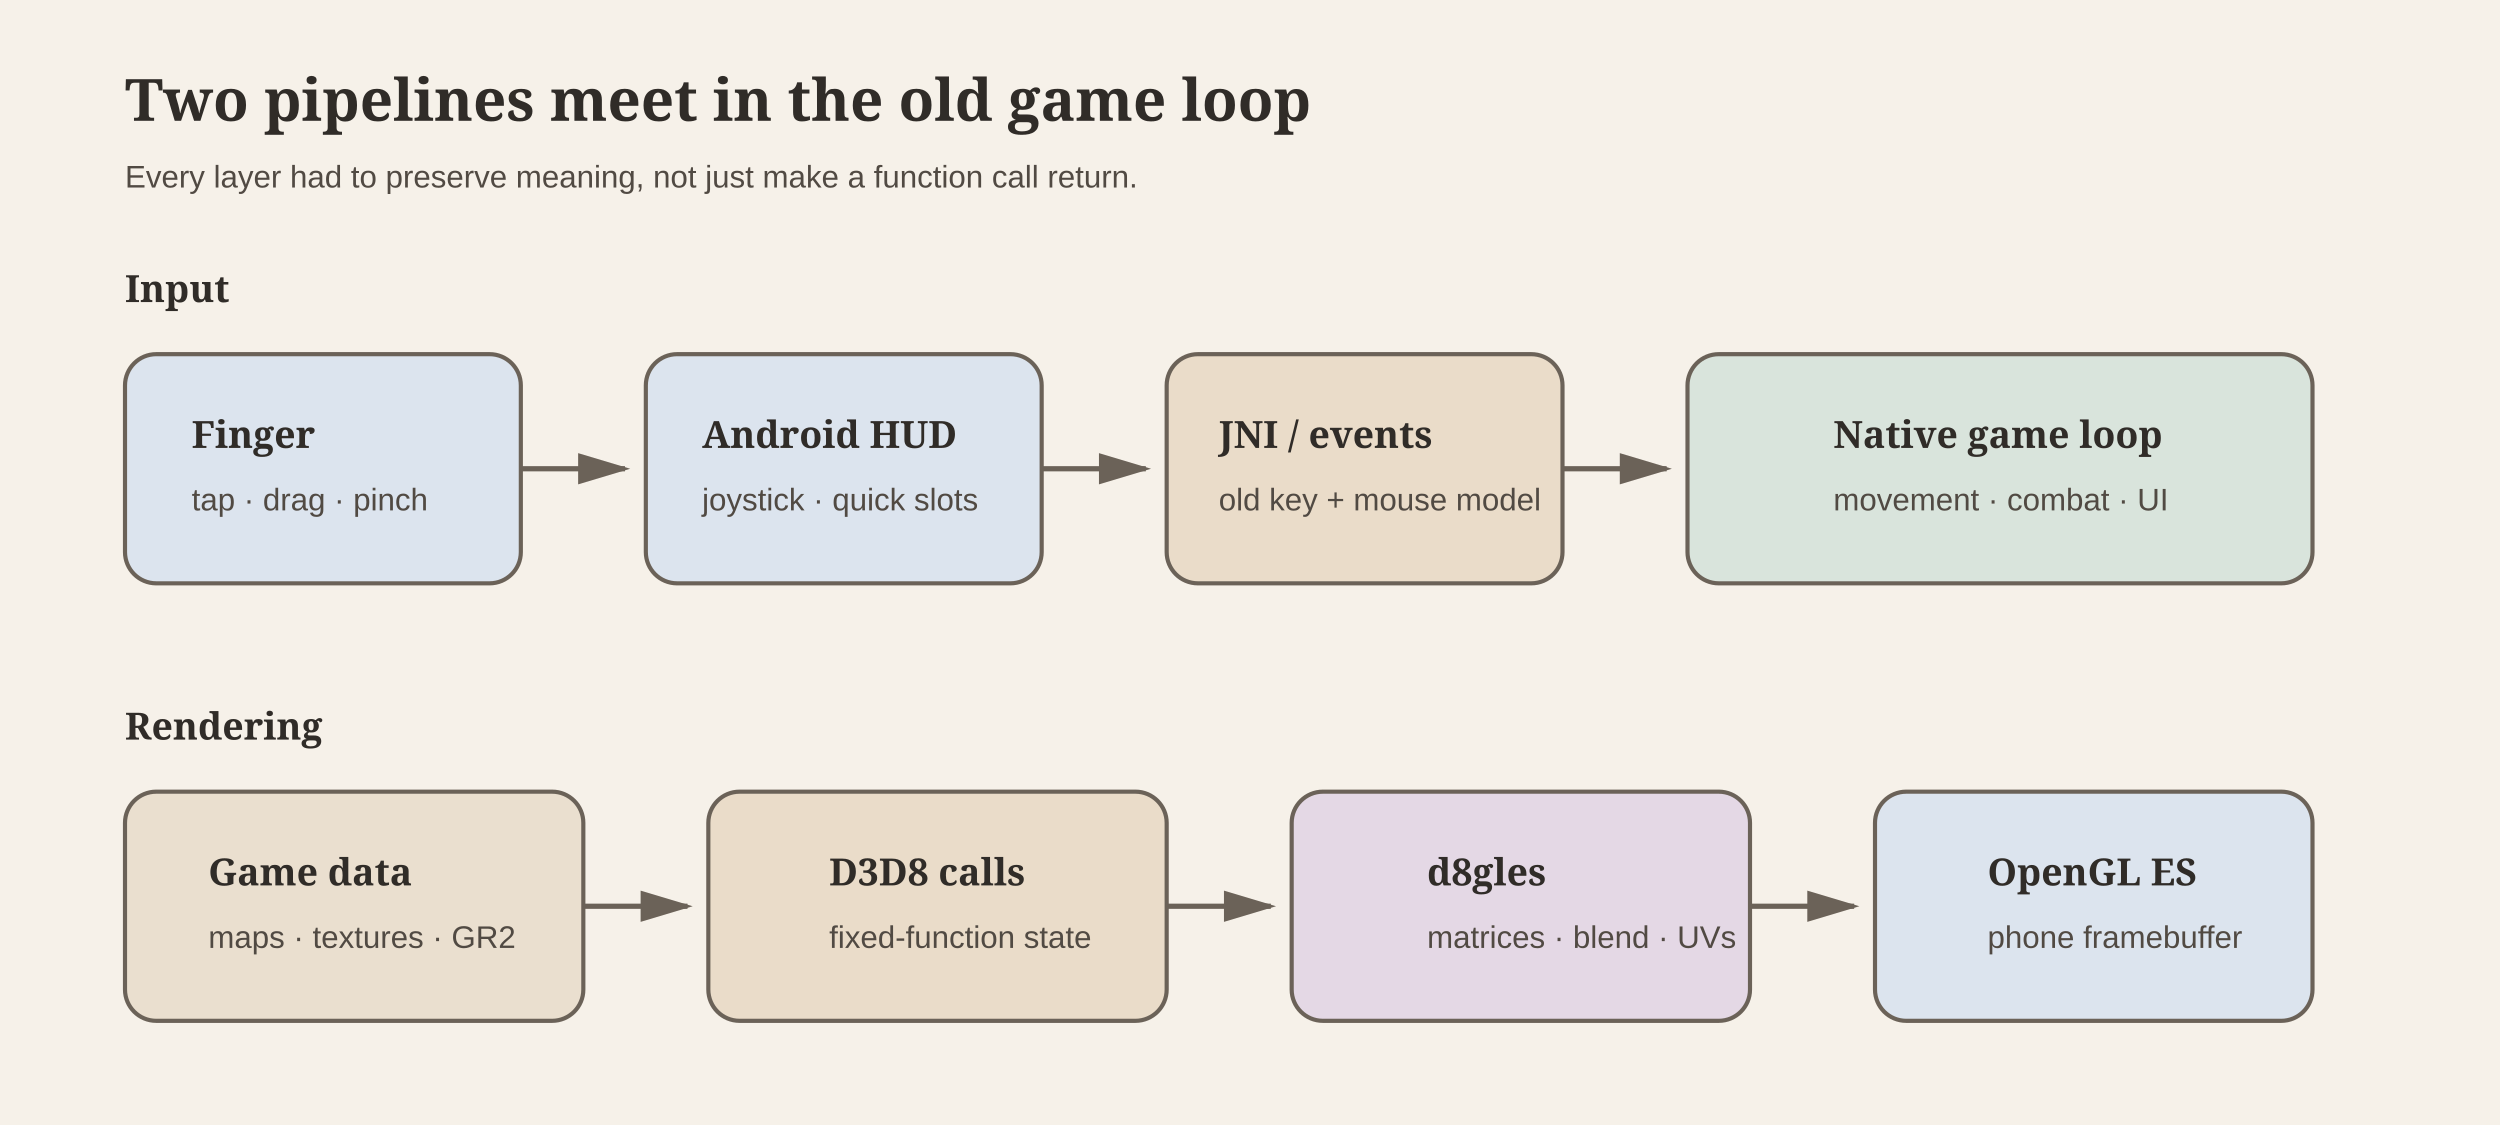
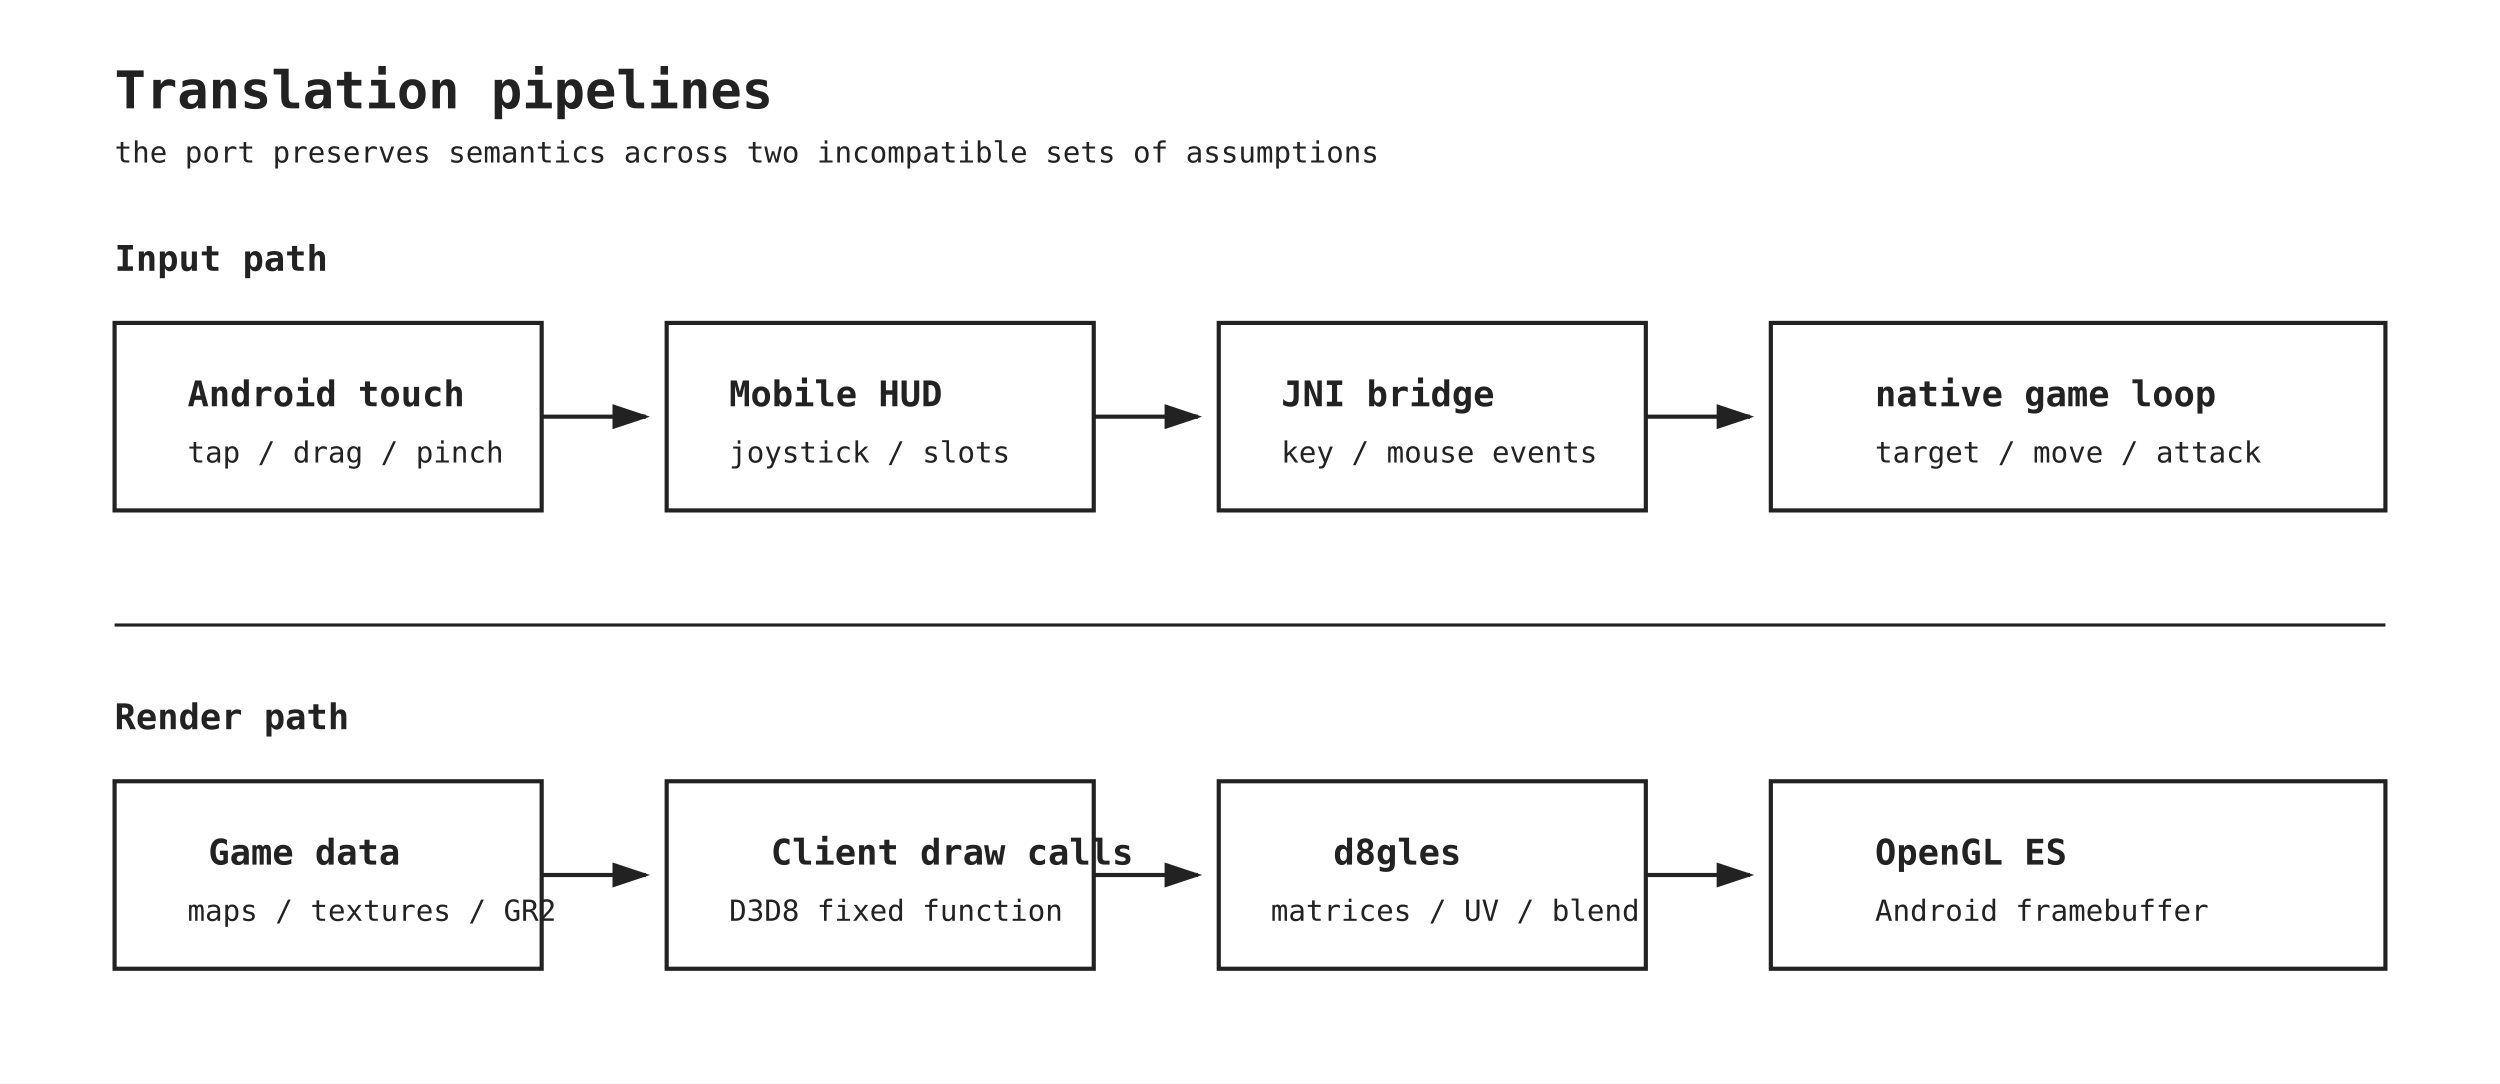
- <svg xmlns="http://www.w3.org/2000/svg" viewBox="0 0 1200 540" role="img" aria-labelledby="title desc">
+ <svg xmlns="http://www.w3.org/2000/svg" viewBox="0 0 1200 520" role="img" aria-labelledby="title desc">
  <defs>
-     <marker id="arrow" markerWidth="10" markerHeight="10" refX="9" refY="3" orient="auto">
-       <path d="M0,0 L10,3 L0,6 Z" fill="#6b6258" />
+     <marker id="arrow" markerWidth="9" markerHeight="9" refX="8" refY="3" orient="auto">
+       <path d="M0 0L9 3L0 6Z" fill="#222" />
    </marker>
    <style>
-       .title { font: 700 28px Georgia, serif; fill: #302c28; }
-       .label { font: 700 18px Georgia, serif; fill: #302c28; }
-       .body { font: 15px Arial, sans-serif; fill: #514a43; }
-       .small { font: 14px Arial, sans-serif; fill: #6b6258; }
-       .box { stroke: #6b6258; stroke-width: 2; rx: 15; }
-       .line { stroke: #6b6258; stroke-width: 2.5; fill: none; marker-end: url(#arrow); }
+       text { font-family: ui-monospace, SFMono-Regular, Menlo, Consolas, monospace; fill: #222; }
+       .h { font-size: 25px; font-weight: 700; } .l { font-size: 17px; font-weight: 700; } .s { font-size: 14px; }
+       .box { fill: #fff; stroke: #222; stroke-width: 2; } .line { fill: none; stroke: #222; stroke-width: 2; marker-end: url(#arrow); } .rule { stroke: #222; stroke-width: 1.5; }
    </style>
  </defs>
-   <rect width="1200" height="540" fill="#f6f1e9" />
-   <text x="60" y="58" class="title">Two pipelines meet in the old game loop</text>
-   <text x="60" y="90" class="body">Every layer had to preserve meaning, not just make a function call return.</text>
-   <text x="60" y="145" class="label">Input</text>
-   <rect x="60" y="170" width="190" height="110" fill="#dce4ee" class="box" />
-   <text x="92" y="215" class="label">Finger</text>
-   <text x="92" y="245" class="body">tap · drag · pinch</text>
-   <path d="M250 225 H300" class="line" />
-   <rect x="310" y="170" width="190" height="110" fill="#dce4ee" class="box" />
-   <text x="337" y="215" class="label">Android HUD</text>
-   <text x="337" y="245" class="body">joystick · quick slots</text>
-   <path d="M500 225 H550" class="line" />
-   <rect x="560" y="170" width="190" height="110" fill="#eadcc9" class="box" />
-   <text x="585" y="215" class="label">JNI / events</text>
-   <text x="585" y="245" class="body">old key + mouse model</text>
-   <path d="M750 225 H800" class="line" />
-   <rect x="810" y="170" width="300" height="110" fill="#d9e4dc" class="box" />
-   <text x="880" y="215" class="label">Native game loop</text>
-   <text x="880" y="245" class="body">movement · combat · UI</text>
-   <text x="60" y="355" class="label">Rendering</text>
-   <rect x="60" y="380" width="220" height="110" fill="#eadfcf" class="box" />
-   <text x="100" y="425" class="label">Game data</text>
-   <text x="100" y="455" class="body">maps · textures · GR2</text>
-   <path d="M280 435 H330" class="line" />
-   <rect x="340" y="380" width="220" height="110" fill="#eadcc9" class="box" />
-   <text x="398" y="425" class="label">D3D8 calls</text>
-   <text x="398" y="455" class="body">fixed-function state</text>
-   <path d="M560 435 H610" class="line" />
-   <rect x="620" y="380" width="220" height="110" fill="#e4d8e5" class="box" />
-   <text x="685" y="425" class="label">d8gles</text>
-   <text x="685" y="455" class="body">matrices · blend · UVs</text>
-   <path d="M840 435 H890" class="line" />
-   <rect x="900" y="380" width="210" height="110" fill="#dce4ee" class="box" />
-   <text x="954" y="425" class="label">OpenGL ES</text>
-   <text x="954" y="455" class="body">phone framebuffer</text>
+   <rect width="1200" height="520" fill="#fff" />
+   <text x="55" y="52" class="h">Translation pipelines</text>
+   <text x="55" y="78" class="s">the port preserves semantics across two incompatible sets of assumptions</text>
+   <text x="55" y="130" class="l">Input path</text>
+   <rect x="55" y="155" width="205" height="90" class="box" />
+   <text x="90" y="195" class="l">Android touch</text>
+   <text x="90" y="222" class="s">tap / drag / pinch</text>
+   <path d="M260 200H310" class="line" />
+   <rect x="320" y="155" width="205" height="90" class="box" />
+   <text x="350" y="195" class="l">Mobile HUD</text>
+   <text x="350" y="222" class="s">joystick / slots</text>
+   <path d="M525 200H575" class="line" />
+   <rect x="585" y="155" width="205" height="90" class="box" />
+   <text x="615" y="195" class="l">JNI bridge</text>
+   <text x="615" y="222" class="s">key / mouse events</text>
+   <path d="M790 200H840" class="line" />
+   <rect x="850" y="155" width="295" height="90" class="box" />
+   <text x="900" y="195" class="l">native game loop</text>
+   <text x="900" y="222" class="s">target / move / attack</text>
+   <line x1="55" y1="300" x2="1145" y2="300" class="rule" />
+   <text x="55" y="350" class="l">Render path</text>
+   <rect x="55" y="375" width="205" height="90" class="box" />
+   <text x="100" y="415" class="l">Game data</text>
+   <text x="90" y="442" class="s">maps / textures / GR2</text>
+   <path d="M260 420H310" class="line" />
+   <rect x="320" y="375" width="205" height="90" class="box" />
+   <text x="370" y="415" class="l">Client draw calls</text>
+   <text x="350" y="442" class="s">D3D8 fixed function</text>
+   <path d="M525 420H575" class="line" />
+   <rect x="585" y="375" width="205" height="90" class="box" />
+   <text x="640" y="415" class="l">d8gles</text>
+   <text x="610" y="442" class="s">matrices / UV / blend</text>
+   <path d="M790 420H840" class="line" />
+   <rect x="850" y="375" width="295" height="90" class="box" />
+   <text x="900" y="415" class="l">OpenGL ES</text>
+   <text x="900" y="442" class="s">Android framebuffer</text>
</svg>
